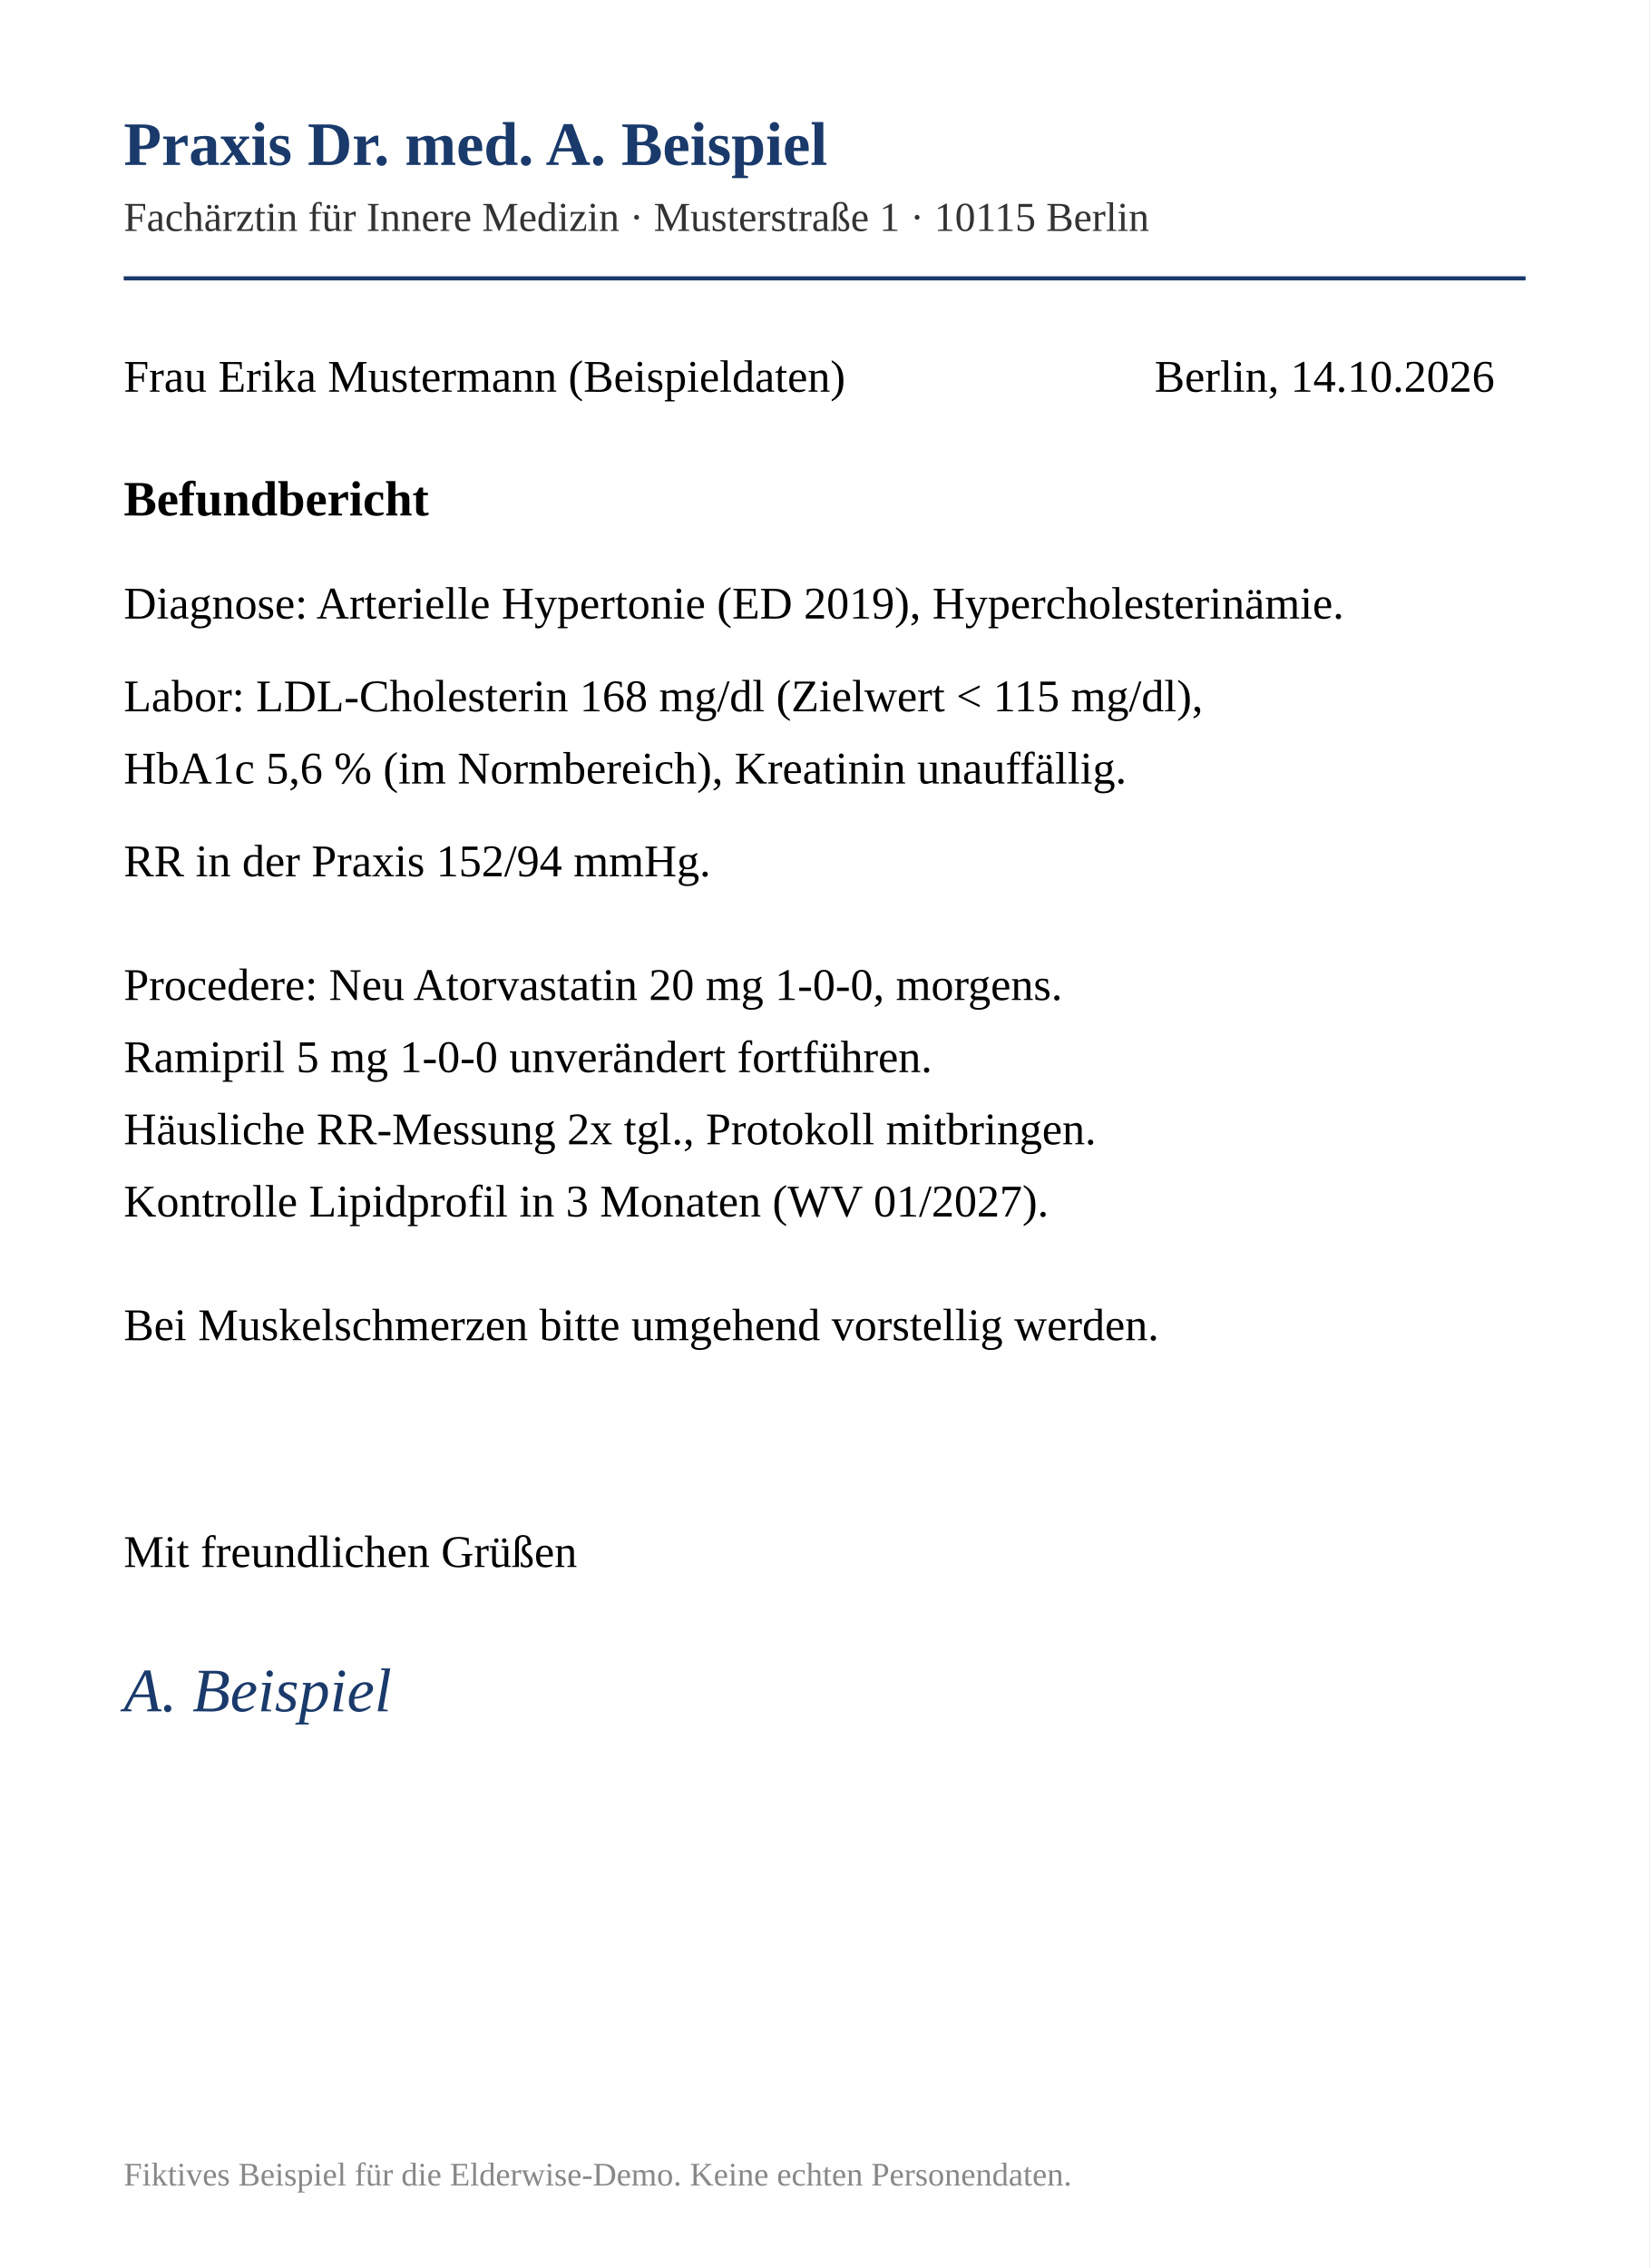
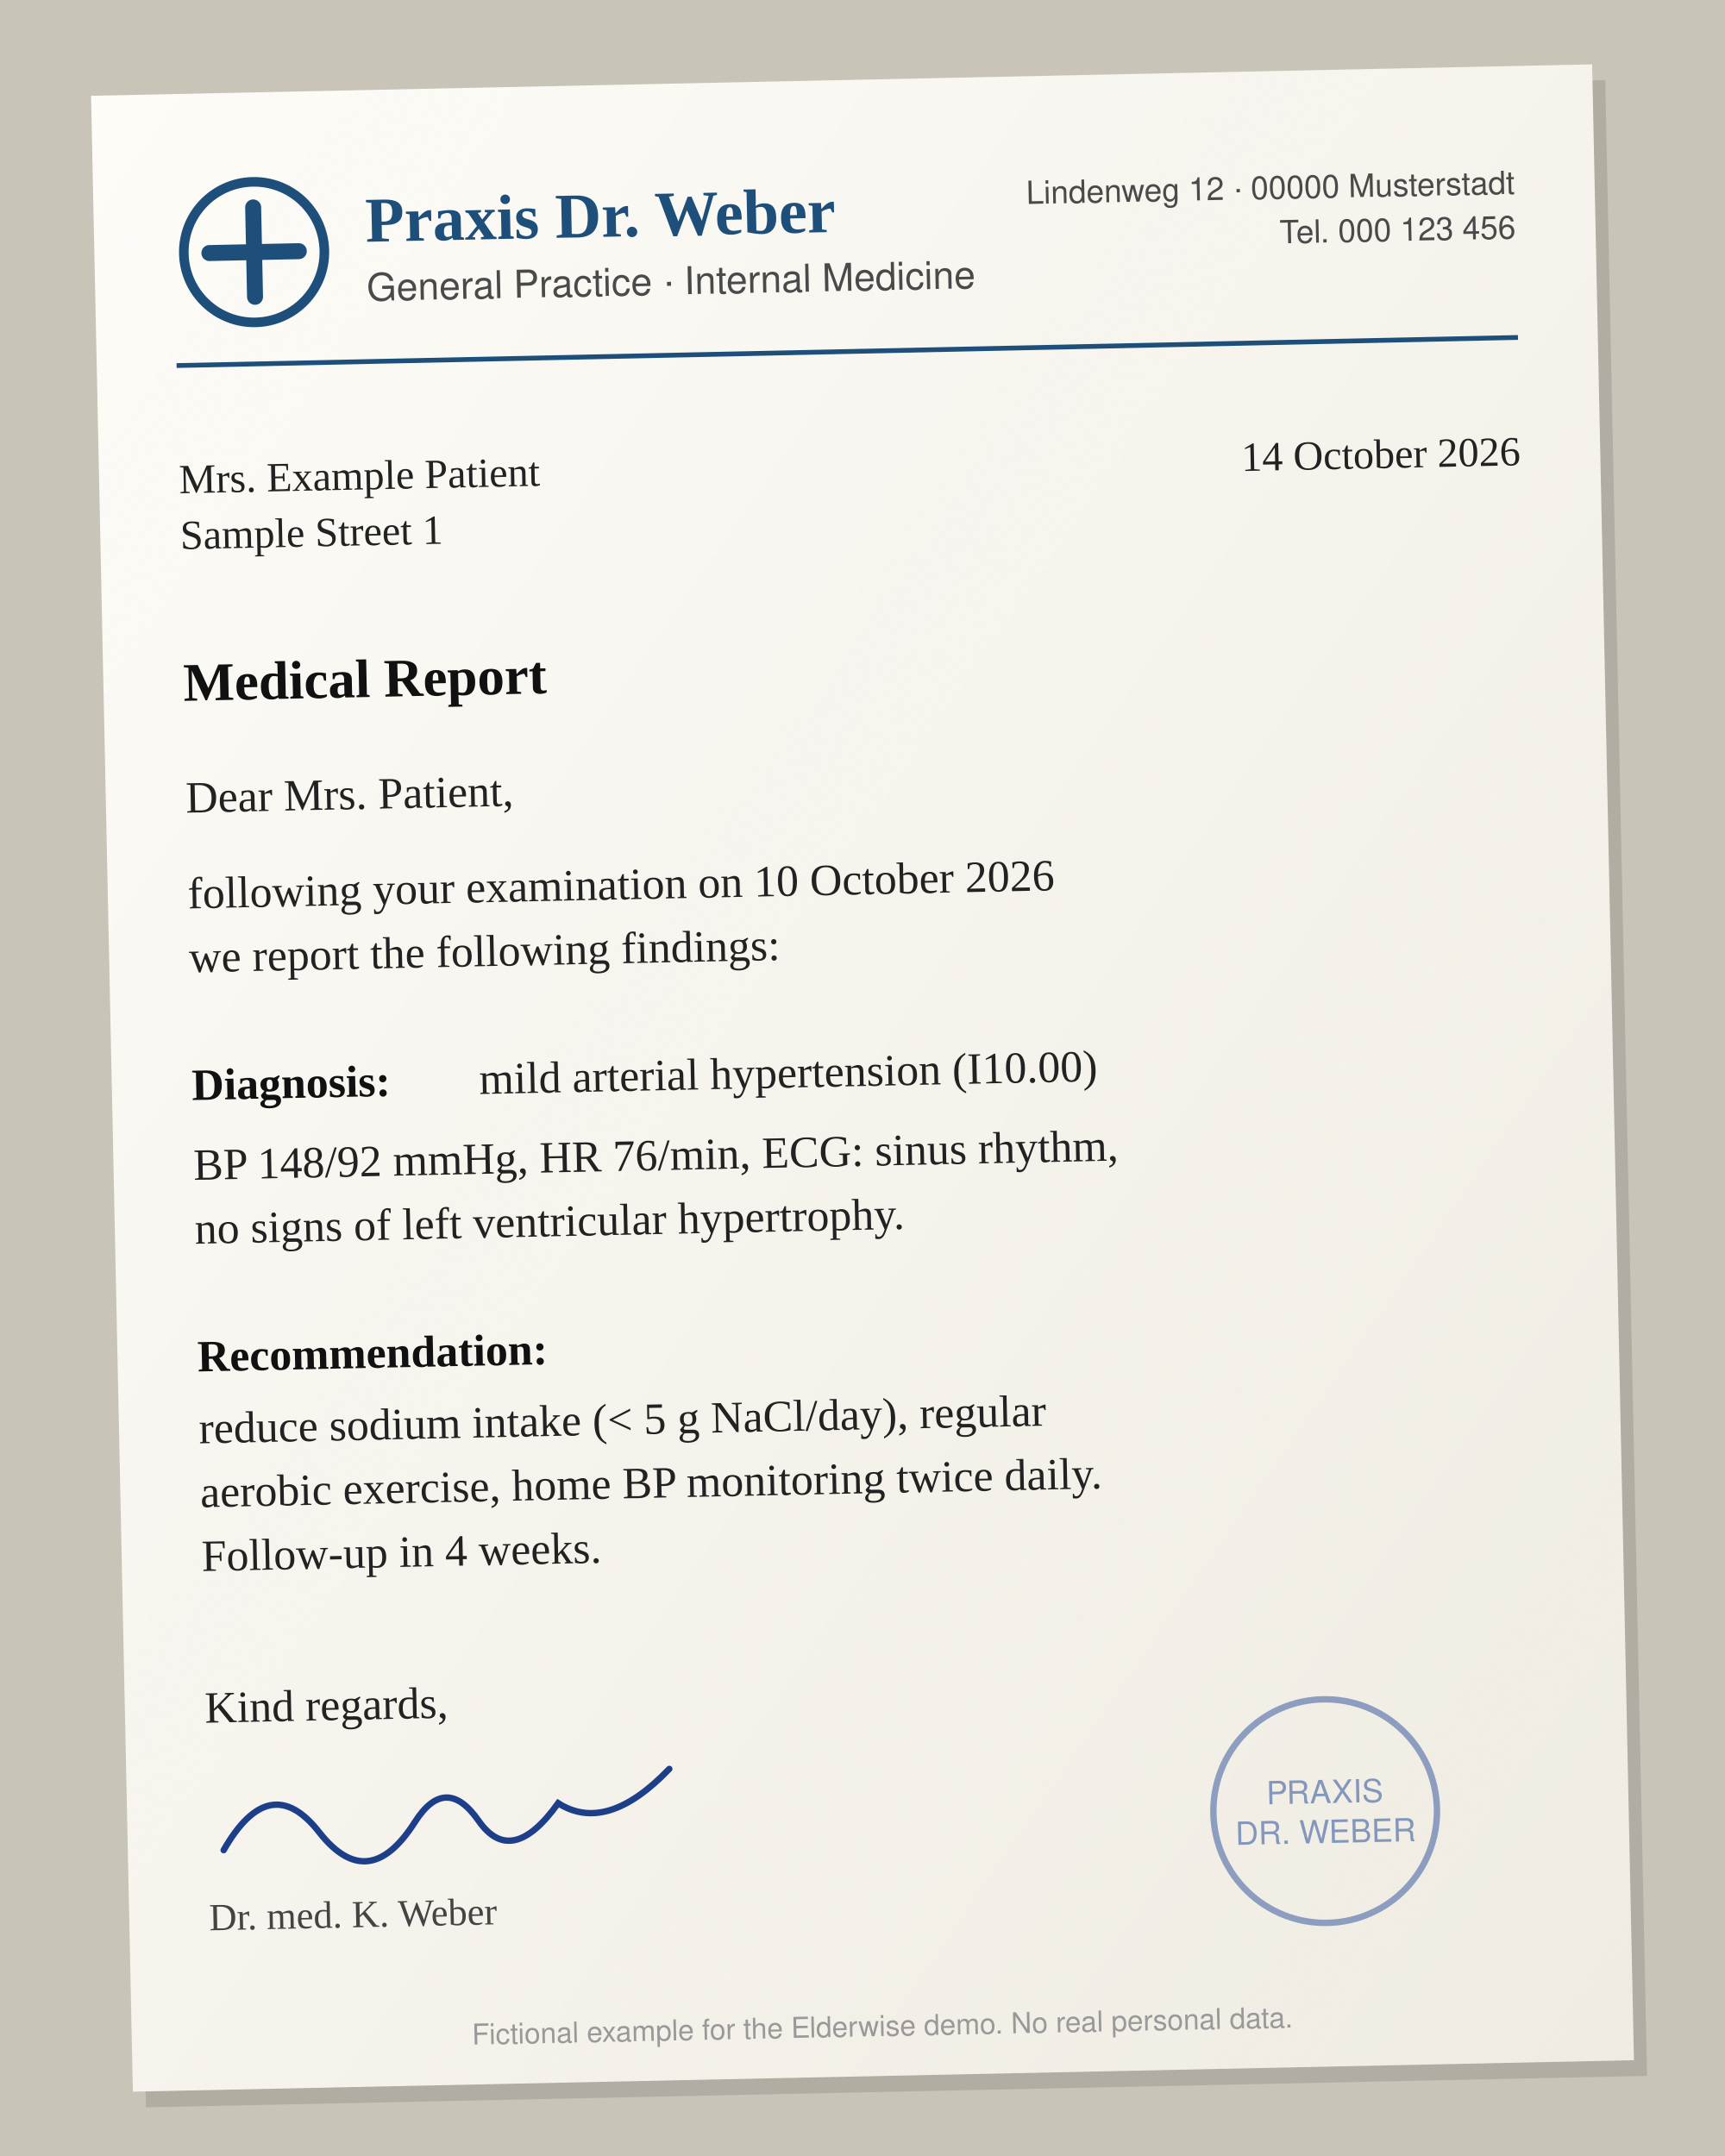
- <svg xmlns="http://www.w3.org/2000/svg" width="800" height="1100" viewBox="0 0 800 1100" font-family="Georgia, 'Times New Roman', serif">
-   <rect width="800" height="1100" fill="#ffffff" />
-   <text x="60" y="80" font-size="30" font-weight="bold" fill="#1a3a6b">Praxis Dr. med. A. Beispiel</text>
-   <text x="60" y="112" font-size="20" fill="#333">Fachärztin für Innere Medizin · Musterstraße 1 · 10115 Berlin</text>
-   <line x1="60" y1="135" x2="740" y2="135" stroke="#1a3a6b" stroke-width="2" />
-   <text x="60" y="190" font-size="22" fill="#000">Frau Erika Mustermann (Beispieldaten)</text>
-   <text x="560" y="190" font-size="22" fill="#000">Berlin, 14.10.2026</text>
-   <text x="60" y="250" font-size="24" font-weight="bold" fill="#000">Befundbericht</text>
-   <text font-size="22" fill="#000">
-     <tspan x="60" y="300">Diagnose: Arterielle Hypertonie (ED 2019), Hypercholesterinämie.</tspan>
-     <tspan x="60" y="345">Labor: LDL-Cholesterin 168 mg/dl (Zielwert &lt; 115 mg/dl),</tspan>
-     <tspan x="60" y="380">HbA1c 5,6 % (im Normbereich), Kreatinin unauffällig.</tspan>
-     <tspan x="60" y="425">RR in der Praxis 152/94 mmHg.</tspan>
-     <tspan x="60" y="485">Procedere: Neu Atorvastatin 20 mg 1-0-0, morgens.</tspan>
-     <tspan x="60" y="520">Ramipril 5 mg 1-0-0 unverändert fortführen.</tspan>
-     <tspan x="60" y="555">Häusliche RR-Messung 2x tgl., Protokoll mitbringen.</tspan>
-     <tspan x="60" y="590">Kontrolle Lipidprofil in 3 Monaten (WV 01/2027).</tspan>
-     <tspan x="60" y="650">Bei Muskelschmerzen bitte umgehend vorstellig werden.</tspan>
-   </text>
-   <text x="60" y="760" font-size="22" fill="#000">Mit freundlichen Grüßen</text>
-   <text x="60" y="830" font-size="30" font-style="italic" fill="#1a3a6b">A. Beispiel</text>
-   <text x="60" y="1060" font-size="16" fill="#888">Fiktives Beispiel für die Elderwise-Demo. Keine echten Personendaten.</text>
+ <svg xmlns="http://www.w3.org/2000/svg" width="1080" height="1350" viewBox="0 0 1080 1350" font-family="Georgia, 'Times New Roman', serif">
+   <defs>
+     <filter id="paper">
+       <feTurbulence type="fractalNoise" baseFrequency="0.9" numOctaves="2" seed="3" />
+       <feColorMatrix values="0 0 0 0 0.5  0 0 0 0 0.48  0 0 0 0 0.44  0 0 0 0.06 0" />
+       <feComposite in2="SourceGraphic" operator="in" />
+     </filter>
+     <linearGradient id="shade" x1="0" x2="1" y1="0" y2="1">
+       <stop offset="0" stop-color="#fffefa" />
+       <stop offset="1" stop-color="#f1ede3" />
+     </linearGradient>
+   </defs>
+   <rect width="1080" height="1350" fill="#c9c4b8" />
+   <g transform="rotate(-1.2 540 675)">
+     <rect x="70" y="50" width="940" height="1250" fill="#000" opacity=".12" transform="translate(8 10)" />
+     <rect x="70" y="50" width="940" height="1250" fill="url(#shade)" />
+     <rect x="70" y="50" width="940" height="1250" filter="url(#paper)" />
+     <circle cx="170" cy="150" r="44" fill="none" stroke="#1d4f7a" stroke-width="6" />
+     <path d="M170 122 v56 M142 150 h56" stroke="#1d4f7a" stroke-width="10" stroke-linecap="round" />
+     <text x="240" y="145" font-size="40" font-weight="bold" fill="#1d4f7a">Praxis Dr. Weber</text>
+     <text x="240" y="182" font-size="24" fill="#4a4a4a" font-family="Helvetica, Arial, sans-serif">General Practice · Internal Medicine</text>
+     <text x="960" y="130" font-size="20" fill="#4a4a4a" text-anchor="end" font-family="Helvetica, Arial, sans-serif">Lindenweg 12 · 00000 Musterstadt</text>
+     <text x="960" y="158" font-size="20" fill="#4a4a4a" text-anchor="end" font-family="Helvetica, Arial, sans-serif">Tel. 000 123 456</text>
+     <line x1="120" y1="220" x2="960" y2="220" stroke="#1d4f7a" stroke-width="3" />
+     <text x="120" y="300" font-size="26" fill="#222">Mrs. Example Patient</text>
+     <text x="120" y="335" font-size="26" fill="#222">Sample Street 1</text>
+     <text x="960" y="300" font-size="26" fill="#222" text-anchor="end">14 October 2026</text>
+     <text x="120" y="430" font-size="34" font-weight="bold" fill="#111">Medical Report</text>
+     <text font-size="28" fill="#222">
+       <tspan x="120" y="500">Dear Mrs. Patient,</tspan>
+       <tspan x="120" y="560">following your examination on 10 October 2026</tspan>
+       <tspan x="120" y="600">we report the following findings:</tspan>
+     </text>
+     <text x="120" y="680" font-size="28" font-weight="bold" fill="#111">Diagnosis:</text>
+     <text x="300" y="680" font-size="28" fill="#222">mild arterial hypertension (I10.00)</text>
+     <text font-size="28" fill="#222">
+       <tspan x="120" y="730">BP 148/92 mmHg, HR 76/min, ECG: sinus rhythm,</tspan>
+       <tspan x="120" y="770">no signs of left ventricular hypertrophy.</tspan>
+     </text>
+     <text x="120" y="850" font-size="28" font-weight="bold" fill="#111">Recommendation:</text>
+     <text font-size="28" fill="#222">
+       <tspan x="120" y="895">reduce sodium intake (&lt; 5 g NaCl/day), regular</tspan>
+       <tspan x="120" y="935">aerobic exercise, home BP monitoring twice daily.</tspan>
+       <tspan x="120" y="975">Follow-up in 4 weeks.</tspan>
+     </text>
+     <text x="120" y="1070" font-size="28" fill="#222">Kind regards,</text>
+     <path d="M130 1150 q30 -50 60 -10 t60 -5 q20 -30 40 0 t50 -10 q30 20 70 -20" fill="none" stroke="#1d3f8a" stroke-width="4" stroke-linecap="round" />
+     <text x="120" y="1200" font-size="24" fill="#444">Dr. med. K. Weber</text>
+     <circle cx="820" cy="1140" r="70" fill="none" stroke="#3b5ba0" stroke-width="4" opacity=".55" />
+     <text x="820" y="1135" font-size="20" fill="#3b5ba0" text-anchor="middle" opacity=".6" font-family="Helvetica, Arial, sans-serif">PRAXIS</text>
+     <text x="820" y="1160" font-size="20" fill="#3b5ba0" text-anchor="middle" opacity=".6" font-family="Helvetica, Arial, sans-serif">DR. WEBER</text>
+     <text x="540" y="1275" font-size="18" fill="#999" text-anchor="middle" font-family="Helvetica, Arial, sans-serif">Fictional example for the Elderwise demo. No real personal data.</text>
+   </g>
</svg>
